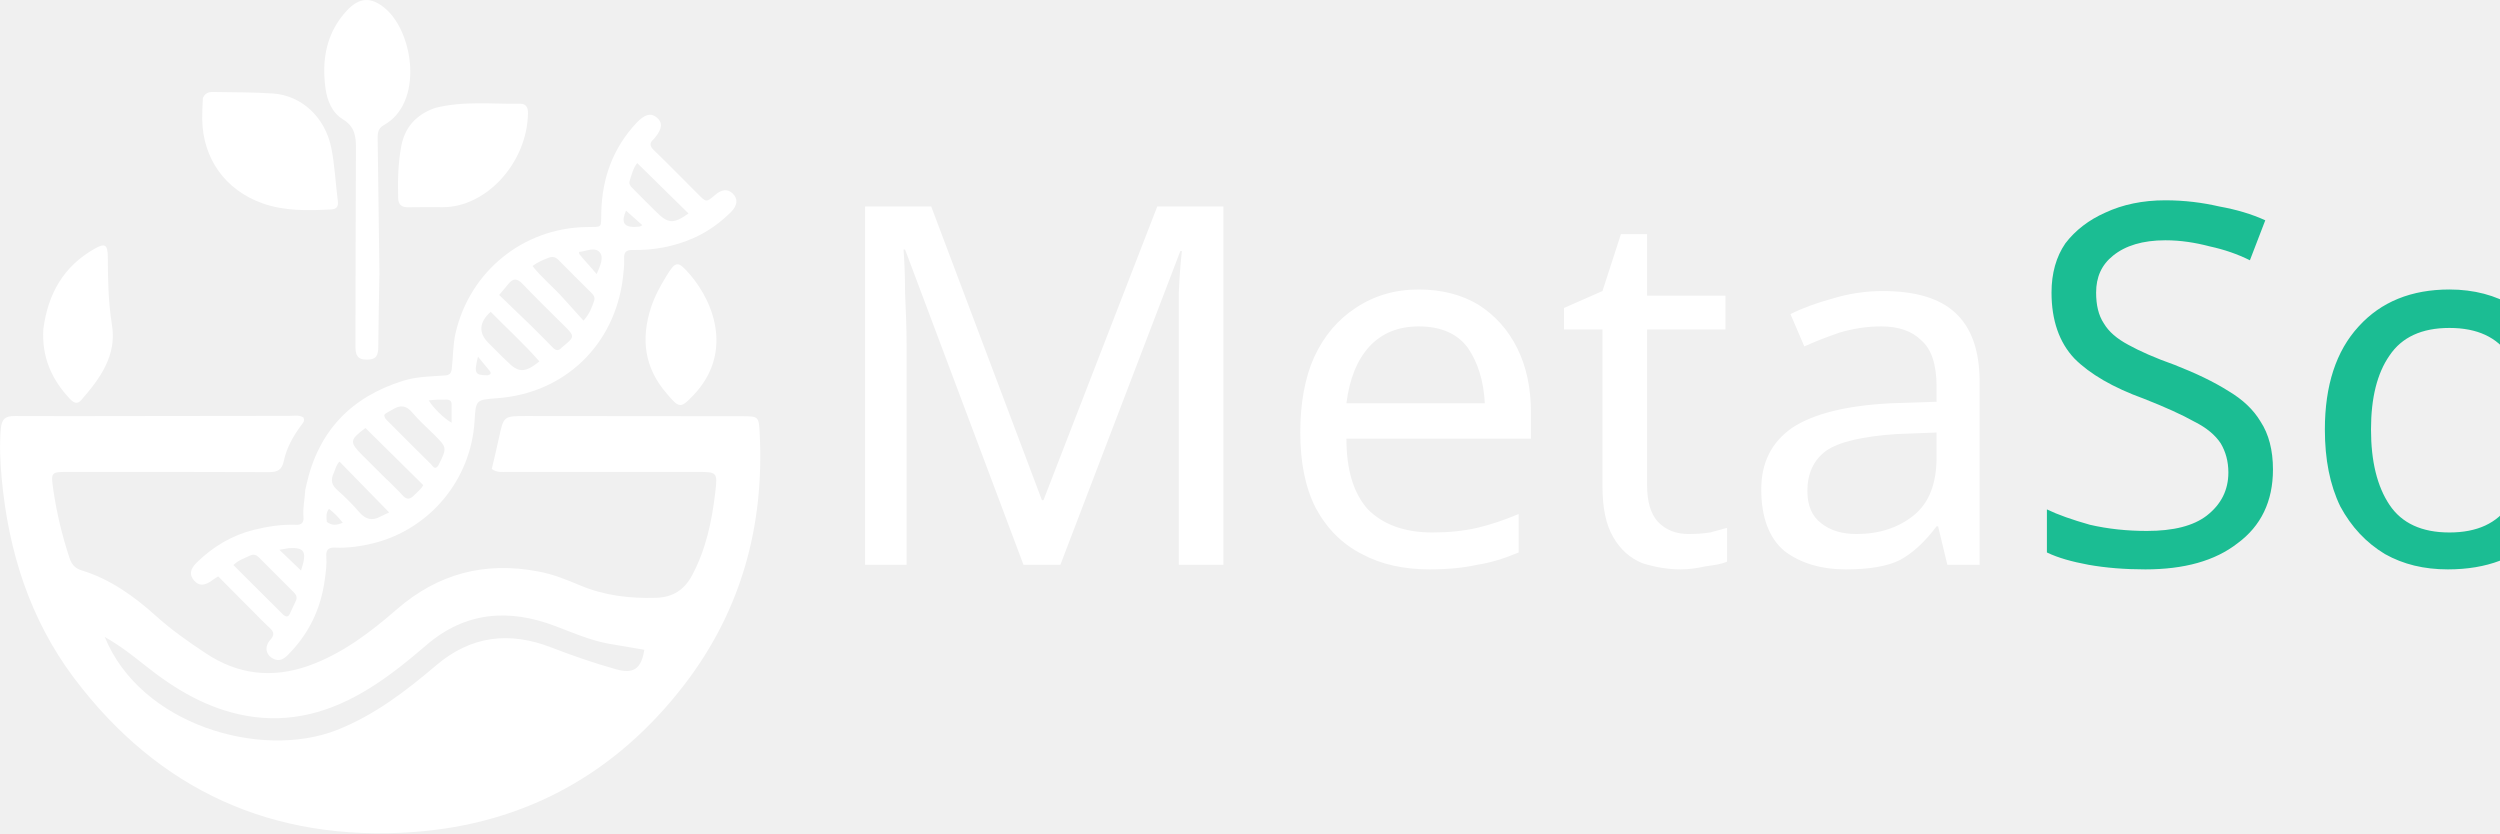
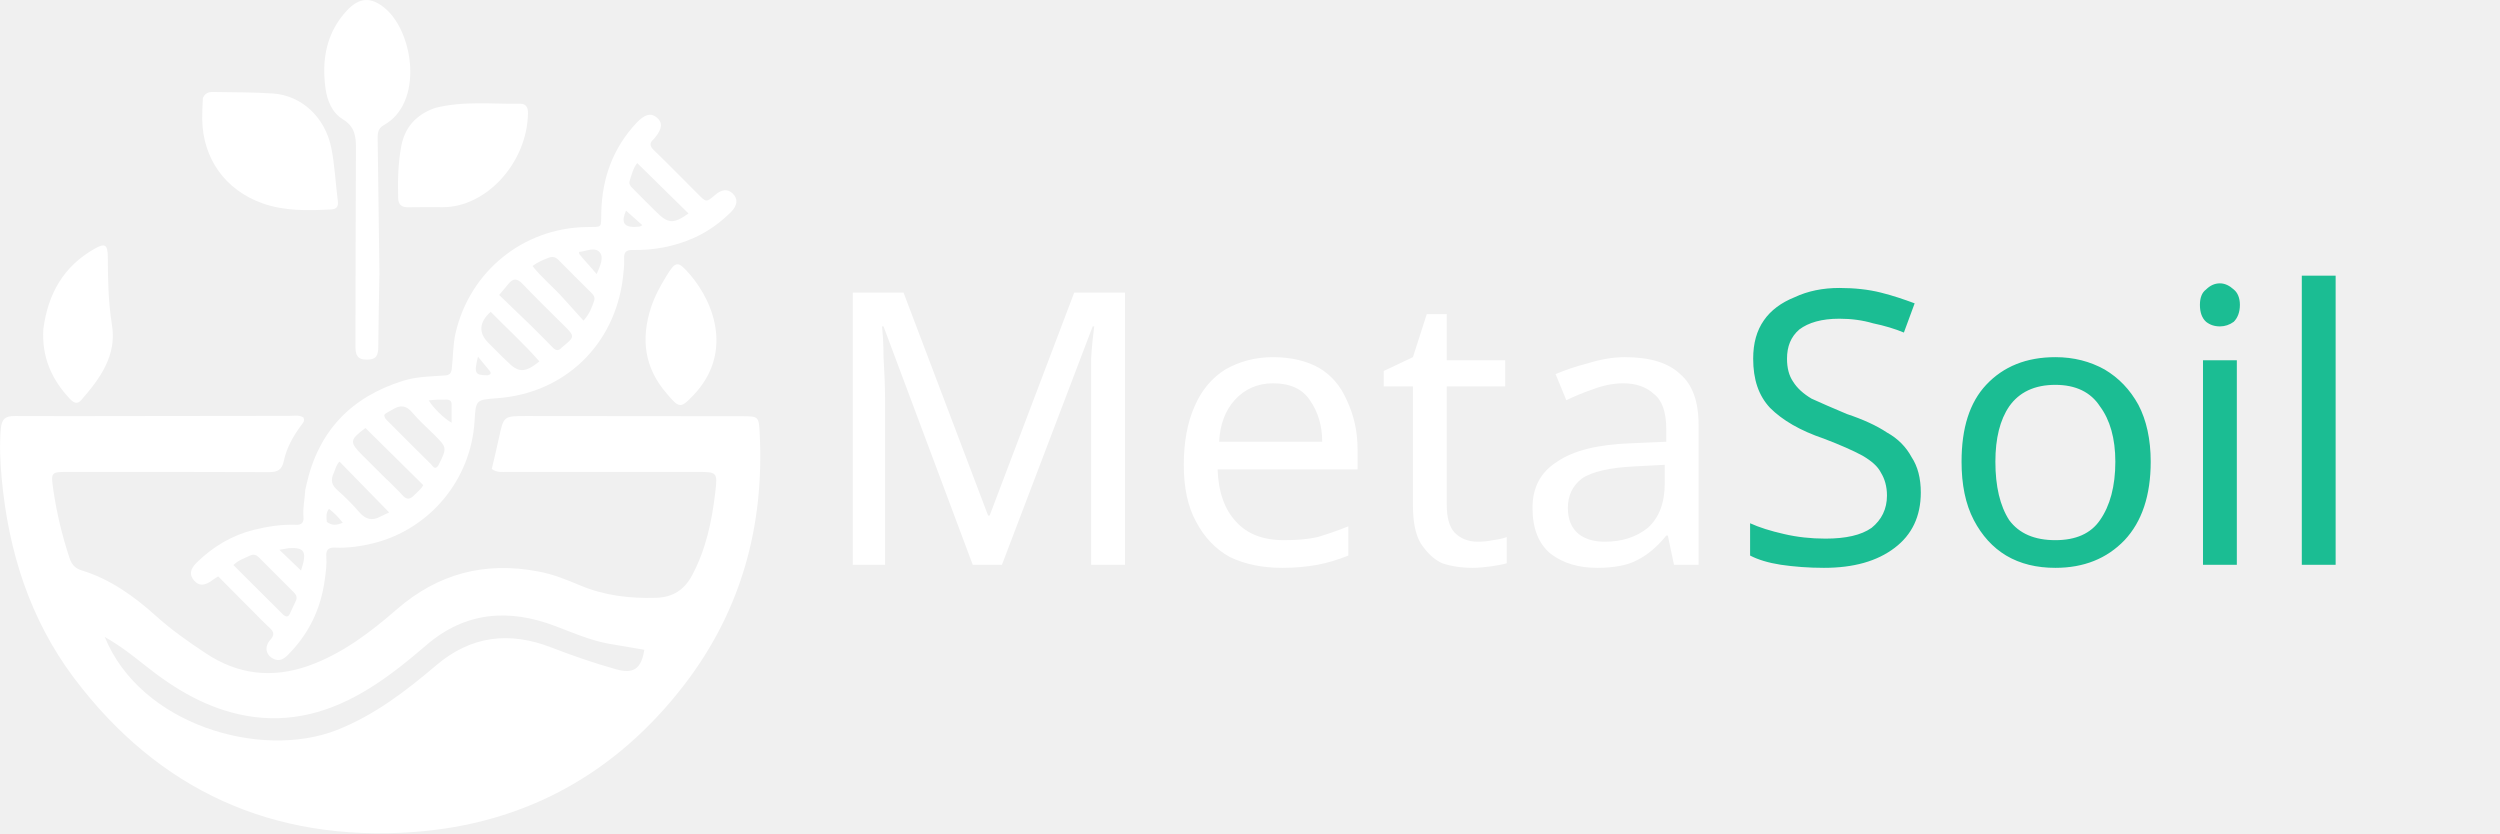
<svg xmlns="http://www.w3.org/2000/svg" width="96" height="32" viewBox="0 0 25.4 8.467" version="1.1" id="svg1242">
  <defs id="defs1239" />
  <g id="layer1">
-     <text xml:space="preserve" style="font-style:normal;font-weight:normal;font-size:5.115px;line-height:1.25;font-family:sans-serif;fill:#000000;fill-opacity:1;stroke:none;stroke-width:0.289" x="8.291" y="5.737" id="text90555">
-       <tspan id="tspan90553" style="font-style:normal;font-variant:normal;font-weight:normal;font-stretch:normal;font-size:5.115px;font-family:'Ubuntu Condensed';-inkscape-font-specification:'Ubuntu Condensed, ';fill:#ffffff;stroke-width:0.289" x="8.291" y="5.737">Meta<tspan style="fill:#1bbd93;fill-opacity:1" id="tspan2901">Soil </tspan>
+     <text xml:space="preserve" style="font-style:normal;font-weight:normal;font-size:3.881px;line-height:1.25;font-family:sans-serif;fill:#000000;fill-opacity:1;stroke:none;stroke-width:0.289" x="8.291" y="5.737" id="text90555">
+       <tspan id="tspan90553" style="font-style:normal;font-variant:normal;font-weight:normal;font-stretch:normal;font-size:3.881px;font-family:'Ubuntu Sans';-inkscape-font-specification:'Ubuntu Sans';fill:#ffffff;stroke-width:0.289" x="8.291" y="5.737">Meta<tspan style="font-style:normal;font-variant:normal;font-weight:normal;font-stretch:normal;font-size:3.881px;font-family:'Ubuntu Sans';-inkscape-font-specification:'Ubuntu Sans';fill:#1bbd93;fill-opacity:1" id="tspan2901">Soil </tspan>
      </tspan>
    </text>
    <g id="g11665">
      <path fill="#000000" opacity="1" stroke="none" d="M 5.472,5.807 C 5.626,5.836 5.76,5.892 5.894,5.948 6.142,6.052 6.399,6.082 6.665,6.074 6.837,6.069 6.953,5.993 7.033,5.843 7.172,5.581 7.232,5.298 7.266,5.009 7.292,4.795 7.288,4.795 7.076,4.795 6.434,4.795 5.791,4.795 5.149,4.795 5.101,4.794 5.051,4.805 4.996,4.765 5.02,4.662 5.047,4.554 5.07,4.445 5.117,4.226 5.117,4.227 5.35,4.227 c 0.731,8.063e-4 1.463,0.001 2.194,0.002 0.164,7.26e-5 0.165,0.005 0.174,0.17 0.049,0.943 -0.187,1.804 -0.764,2.556 C 6.259,7.859 5.335,8.372 4.198,8.454 2.774,8.556 1.612,8.033 0.751,6.888 0.304,6.293 0.085,5.602 0.017,4.864 0.002,4.695 -0.007,4.526 0.008,4.356 0.017,4.253 0.058,4.226 0.151,4.227 c 0.38,0.002 0.76,8.064e-4 1.14,2.957e-4 0.55,-6.989e-4 1.099,-0.002 1.649,-0.002 0.047,-1.13e-5 0.097,-0.011 0.141,0.015 0.022,0.039 -0.008,0.062 -0.026,0.087 C 2.976,4.436 2.91,4.553 2.883,4.685 c -0.019,0.091 -0.066,0.112 -0.152,0.112 -0.675,-0.003 -1.35,-0.002 -2.025,-0.002 C 0.516,4.794 0.515,4.794 0.541,4.976 c 0.034,0.236 0.09,0.467 0.165,0.694 0.021,0.064 0.056,0.104 0.119,0.124 0.293,0.089 0.534,0.262 0.759,0.464 0.156,0.141 0.329,0.262 0.504,0.378 0.328,0.219 0.678,0.26 1.051,0.127 C 3.48,6.64 3.762,6.425 4.031,6.191 4.446,5.831 4.922,5.701 5.472,5.807 M 6.171,6.538 C 5.988,6.502 5.817,6.428 5.644,6.362 5.171,6.182 4.728,6.213 4.33,6.556 4.146,6.714 3.958,6.867 3.751,6.995 3.364,7.235 2.951,7.355 2.493,7.271 2.104,7.199 1.778,7.004 1.475,6.762 1.348,6.661 1.22,6.56 1.064,6.472 1.428,7.365 2.647,7.719 3.418,7.419 3.801,7.269 4.121,7.023 4.429,6.762 4.787,6.456 5.18,6.414 5.605,6.58 5.82,6.663 6.037,6.738 6.259,6.8 6.435,6.85 6.515,6.798 6.546,6.602 6.428,6.582 6.31,6.562 6.171,6.538 Z" id="path2" style="fill:#ffffff;fill-opacity:1;stroke-width:0.024" />
      <path fill="#000000" opacity="1" stroke="none" d="M 3.854,2.799 C 3.85,3.049 3.845,3.287 3.843,3.525 3.842,3.604 3.828,3.654 3.73,3.654 3.627,3.655 3.611,3.604 3.611,3.518 3.613,2.848 3.612,2.178 3.616,1.508 3.617,1.384 3.604,1.286 3.483,1.212 3.373,1.145 3.323,1.022 3.306,0.893 3.267,0.6 3.318,0.328 3.525,0.106 3.654,-0.032 3.777,-0.032 3.917,0.089 4.206,0.339 4.302,1.05 3.898,1.272 c -0.066,0.036 -0.062,0.097 -0.061,0.158 0.006,0.452 0.012,0.904 0.018,1.368 z" id="path8" style="fill:#ffffff;fill-opacity:1;stroke-width:0.024" />
      <path fill="#000000" opacity="1" stroke="none" d="m 2.062,0.993 c 0.03,-0.065 0.083,-0.059 0.13,-0.058 0.194,0.003 0.388,0.002 0.581,0.015 0.291,0.02 0.53,0.241 0.593,0.554 0.035,0.177 0.043,0.36 0.066,0.539 0.007,0.056 -0.011,0.082 -0.07,0.085 C 3.127,2.14 2.893,2.146 2.667,2.066 2.288,1.932 2.059,1.61 2.054,1.21 c -7.552e-4,-0.069 0.003,-0.137 0.007,-0.216 z" id="path10" style="fill:#ffffff;fill-opacity:1;stroke-width:0.024" />
      <path fill="#000000" opacity="1" stroke="none" d="m 4.419,1.097 c 0.292,-0.074 0.58,-0.038 0.865,-0.043 0.063,-9.461e-4 0.081,0.041 0.08,0.097 C 5.356,1.655 4.938,2.108 4.496,2.105 4.379,2.104 4.262,2.104 4.145,2.106 4.081,2.106 4.047,2.081 4.045,2.014 4.04,1.836 4.044,1.658 4.077,1.483 4.113,1.294 4.227,1.165 4.419,1.097 Z" id="path14" style="fill:#ffffff;fill-opacity:1;stroke-width:0.024" />
      <path fill="#000000" opacity="1" stroke="none" d="m 0.44,3.343 c 0.047,-0.359 0.205,-0.635 0.516,-0.813 0.111,-0.064 0.138,-0.047 0.139,0.085 0.001,0.23 0.005,0.457 0.042,0.686 C 1.188,3.612 1.016,3.847 0.823,4.067 0.781,4.115 0.743,4.087 0.71,4.053 0.525,3.857 0.422,3.628 0.44,3.343 Z" id="path24" style="fill:#ffffff;fill-opacity:1;stroke-width:0.024" />
      <path fill="#000000" opacity="1" stroke="none" d="M 6.775,4 C 6.543,3.734 6.511,3.439 6.615,3.121 6.652,3.009 6.708,2.907 6.769,2.807 6.865,2.65 6.886,2.646 7.009,2.788 7.277,3.101 7.434,3.607 7.046,4.014 6.918,4.149 6.902,4.153 6.775,4 Z" id="path26" style="fill:#ffffff;fill-opacity:1;stroke-width:0.024" />
      <path fill="#000000" opacity="1" stroke="none" d="m 3.101,4.982 c -0.006,0.095 -0.026,0.182 -0.018,0.271 0.005,0.06 -0.022,0.082 -0.08,0.079 C 2.859,5.327 2.719,5.349 2.58,5.383 2.356,5.439 2.166,5.553 2.001,5.713 1.929,5.783 1.921,5.84 1.972,5.899 c 0.05,0.057 0.106,0.055 0.187,-0.005 0.016,-0.012 0.032,-0.022 0.057,-0.038 0.119,0.12 0.237,0.239 0.355,0.357 0.056,0.056 0.111,0.114 0.17,0.168 0.045,0.041 0.047,0.073 0.005,0.12 -0.063,0.071 -0.046,0.153 0.03,0.192 0.059,0.03 0.104,0.006 0.145,-0.035 0.213,-0.212 0.338,-0.468 0.378,-0.766 0.011,-0.079 0.022,-0.158 0.016,-0.238 -0.005,-0.066 0.02,-0.093 0.088,-0.09 0.132,0.006 0.261,-0.013 0.389,-0.044 C 4.368,5.377 4.785,4.873 4.821,4.281 4.834,4.062 4.834,4.062 5.052,4.046 5.734,3.996 6.243,3.508 6.328,2.828 c 0.008,-0.068 0.016,-0.136 0.013,-0.204 -0.003,-0.064 0.024,-0.085 0.086,-0.084 0.216,0.004 0.425,-0.035 0.623,-0.123 C 7.191,2.354 7.316,2.264 7.426,2.155 7.494,2.086 7.499,2.022 7.446,1.968 7.394,1.917 7.335,1.921 7.265,1.981 7.175,2.058 7.176,2.057 7.091,1.972 6.942,1.823 6.795,1.672 6.643,1.526 c -0.043,-0.042 -0.046,-0.073 -0.003,-0.111 0.004,-0.004 0.007,-0.009 0.011,-0.013 0.077,-0.091 0.084,-0.155 0.023,-0.207 C 6.615,1.144 6.551,1.16 6.469,1.246 6.229,1.5 6.118,1.807 6.109,2.152 6.104,2.324 6.129,2.304 5.951,2.307 5.312,2.32 4.774,2.758 4.629,3.381 c -0.028,0.12 -0.025,0.243 -0.039,0.364 -0.006,0.051 -0.024,0.067 -0.073,0.07 -0.142,0.01 -0.285,0.011 -0.422,0.054 -0.528,0.165 -0.861,0.511 -0.982,1.056 -0.004,0.017 -0.008,0.033 -0.013,0.057 M 5.397,3.311 C 5.289,3.207 5.181,3.103 5.071,2.997 5.11,2.95 5.139,2.918 5.165,2.885 c 0.048,-0.06 0.089,-0.058 0.144,-5.64e-4 0.137,0.144 0.28,0.283 0.421,0.423 0.11,0.109 0.111,0.114 -0.009,0.212 -0.004,0.004 -0.009,0.007 -0.013,0.011 -0.035,0.041 -0.064,0.031 -0.098,-0.005 C 5.543,3.455 5.474,3.388 5.397,3.311 M 3.934,4.877 C 3.849,4.792 3.765,4.708 3.68,4.624 3.55,4.493 3.552,4.47 3.704,4.355 c 0.006,-0.005 0.015,-0.006 0.011,-0.004 0.198,0.196 0.391,0.386 0.585,0.578 -0.021,0.041 -0.061,0.07 -0.094,0.104 -0.044,0.046 -0.078,0.044 -0.119,-0.003 -0.045,-0.051 -0.096,-0.097 -0.152,-0.154 M 2.881,6.25 C 2.712,6.081 2.542,5.911 2.371,5.741 c 0.057,-0.054 0.115,-0.07 0.169,-0.096 0.037,-0.018 0.065,-0.007 0.092,0.02 0.118,0.119 0.237,0.238 0.355,0.356 0.025,0.025 0.034,0.051 0.018,0.085 -0.021,0.044 -0.04,0.088 -0.061,0.131 -0.011,0.022 -0.026,0.039 -0.062,0.013 m 2.828,-3.234 C 5.613,2.91 5.501,2.818 5.41,2.703 c 0.053,-0.04 0.105,-0.061 0.158,-0.082 0.042,-0.017 0.074,-0.013 0.107,0.021 0.109,0.112 0.221,0.222 0.332,0.332 0.024,0.023 0.041,0.049 0.029,0.083 C 6.014,3.12 5.993,3.185 5.928,3.258 5.854,3.176 5.786,3.1 5.71,3.016 M 4.451,4.733 c -0.035,0.046 -0.054,0.002 -0.072,-0.016 C 4.233,4.573 4.089,4.429 3.945,4.284 c -0.018,-0.018 -0.04,-0.033 -0.041,-0.069 0.022,-0.025 0.058,-0.037 0.088,-0.056 0.077,-0.048 0.137,-0.039 0.198,0.034 0.065,0.078 0.143,0.146 0.215,0.218 0.139,0.138 0.139,0.138 0.046,0.322 M 5.11,3.632 C 5.06,3.582 5.01,3.532 4.96,3.482 4.861,3.383 4.866,3.274 4.985,3.168 5.149,3.335 5.324,3.494 5.48,3.672 5.333,3.791 5.265,3.789 5.15,3.67 5.14,3.66 5.129,3.65 5.11,3.632 M 6.559,2.046 C 6.515,2.002 6.471,1.958 6.427,1.913 6.406,1.893 6.387,1.87 6.397,1.838 6.418,1.772 6.435,1.703 6.474,1.657 6.65,1.829 6.823,1.999 6.995,2.169 6.841,2.278 6.787,2.275 6.659,2.145 6.628,2.115 6.598,2.085 6.559,2.046 M 3.394,4.798 c 0.015,-0.039 0.026,-0.08 0.055,-0.108 0.168,0.172 0.335,0.343 0.505,0.517 -0.023,0.011 -0.057,0.024 -0.088,0.041 -0.085,0.047 -0.152,0.03 -0.216,-0.044 C 3.582,5.125 3.507,5.05 3.429,4.981 3.37,4.93 3.354,4.878 3.394,4.798 M 2.937,5.569 c 0.161,-0.008 0.183,0.038 0.121,0.228 -0.07,-0.067 -0.143,-0.137 -0.22,-0.211 0.03,-0.005 0.058,-0.01 0.099,-0.017 M 4.437,4.061 c 0.034,-2.565e-4 0.068,-0.001 0.102,-6.435e-4 0.03,3.264e-4 0.049,0.015 0.049,0.046 9.09e-4,0.061 2.669e-4,0.122 2.669e-4,0.189 C 4.509,4.251 4.397,4.14 4.356,4.068 c 0.024,-0.002 0.045,-0.005 0.081,-0.007 M 5.912,2.612 c -0.01,-0.016 -0.033,-0.024 -0.029,-0.052 0.07,-0.006 0.156,-0.054 0.207,8.343e-4 0.049,0.052 0.009,0.137 -0.028,0.224 -0.048,-0.055 -0.095,-0.11 -0.151,-0.172 M 6.437,2.306 c -0.104,-0.004 -0.125,-0.053 -0.077,-0.166 0.053,0.047 0.108,0.097 0.165,0.147 -0.025,0.023 -0.051,0.015 -0.088,0.019 M 3.32,5.302 c -0.003,-0.044 -0.012,-0.089 0.022,-0.132 0.053,0.04 0.096,0.086 0.14,0.141 -0.057,0.024 -0.106,0.034 -0.163,-0.009 M 4.947,3.813 C 4.826,3.812 4.814,3.792 4.856,3.624 c 0.046,0.055 0.082,0.099 0.117,0.142 0.019,0.023 0.019,0.041 -0.027,0.048 z" id="path2-3" style="fill:#ffffff;stroke-width:0.017" />
    </g>
  </g>
</svg>
